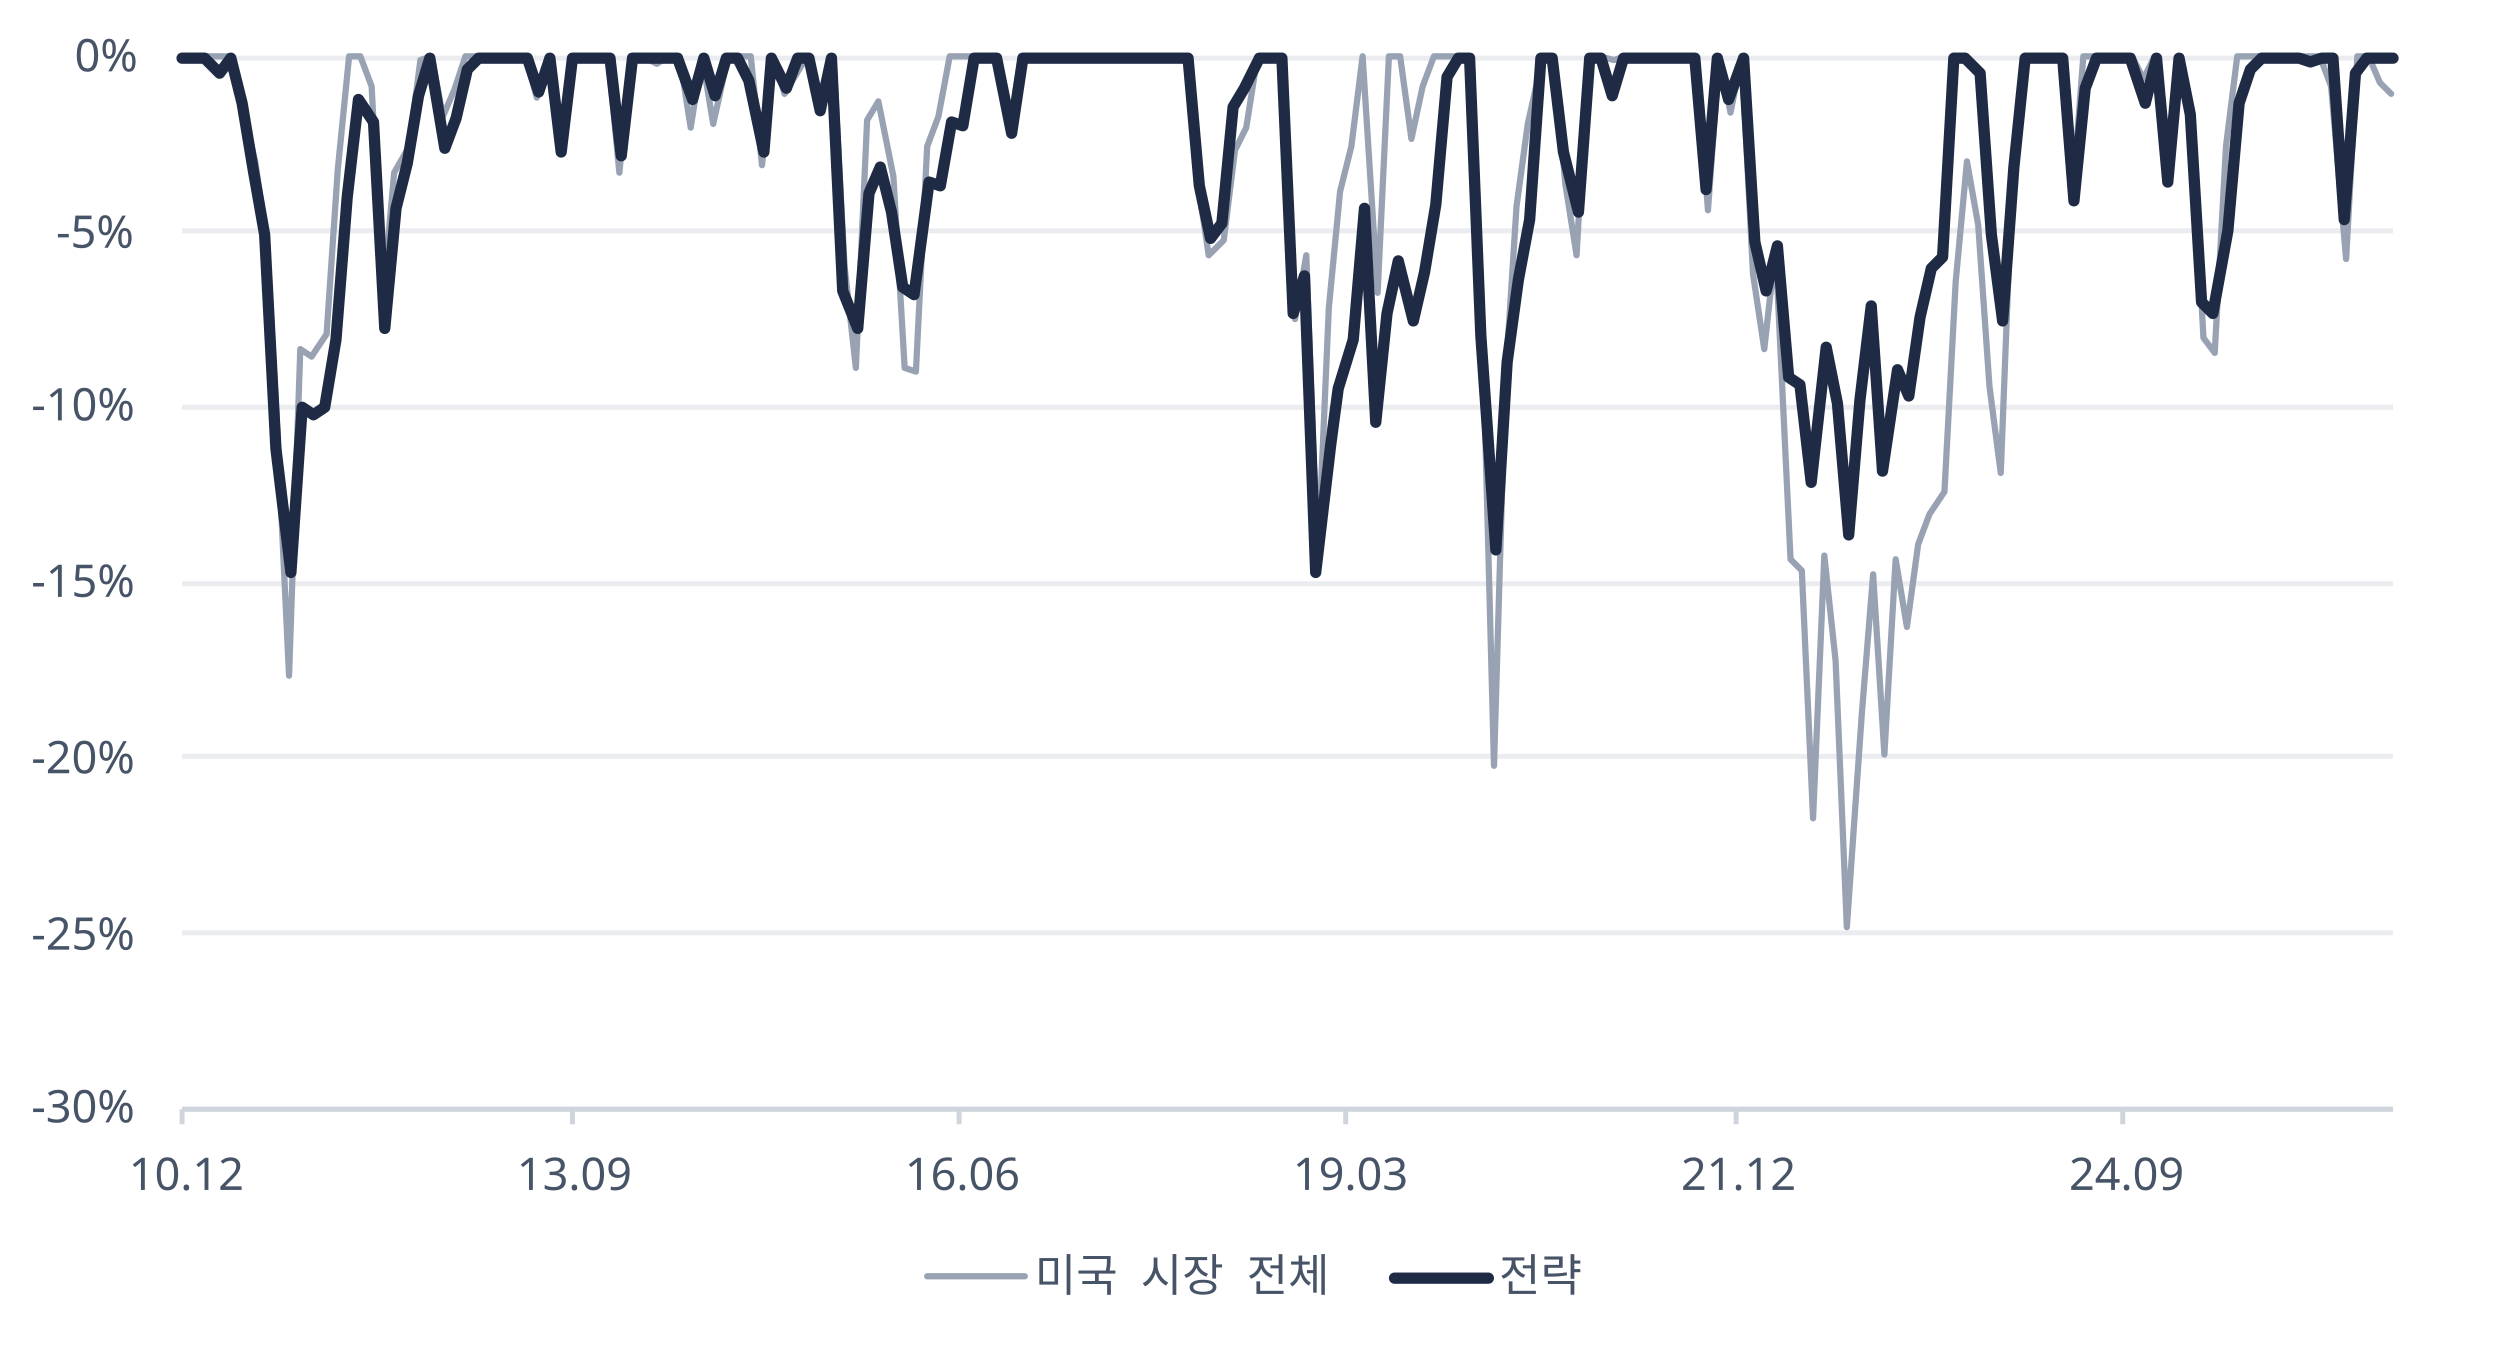
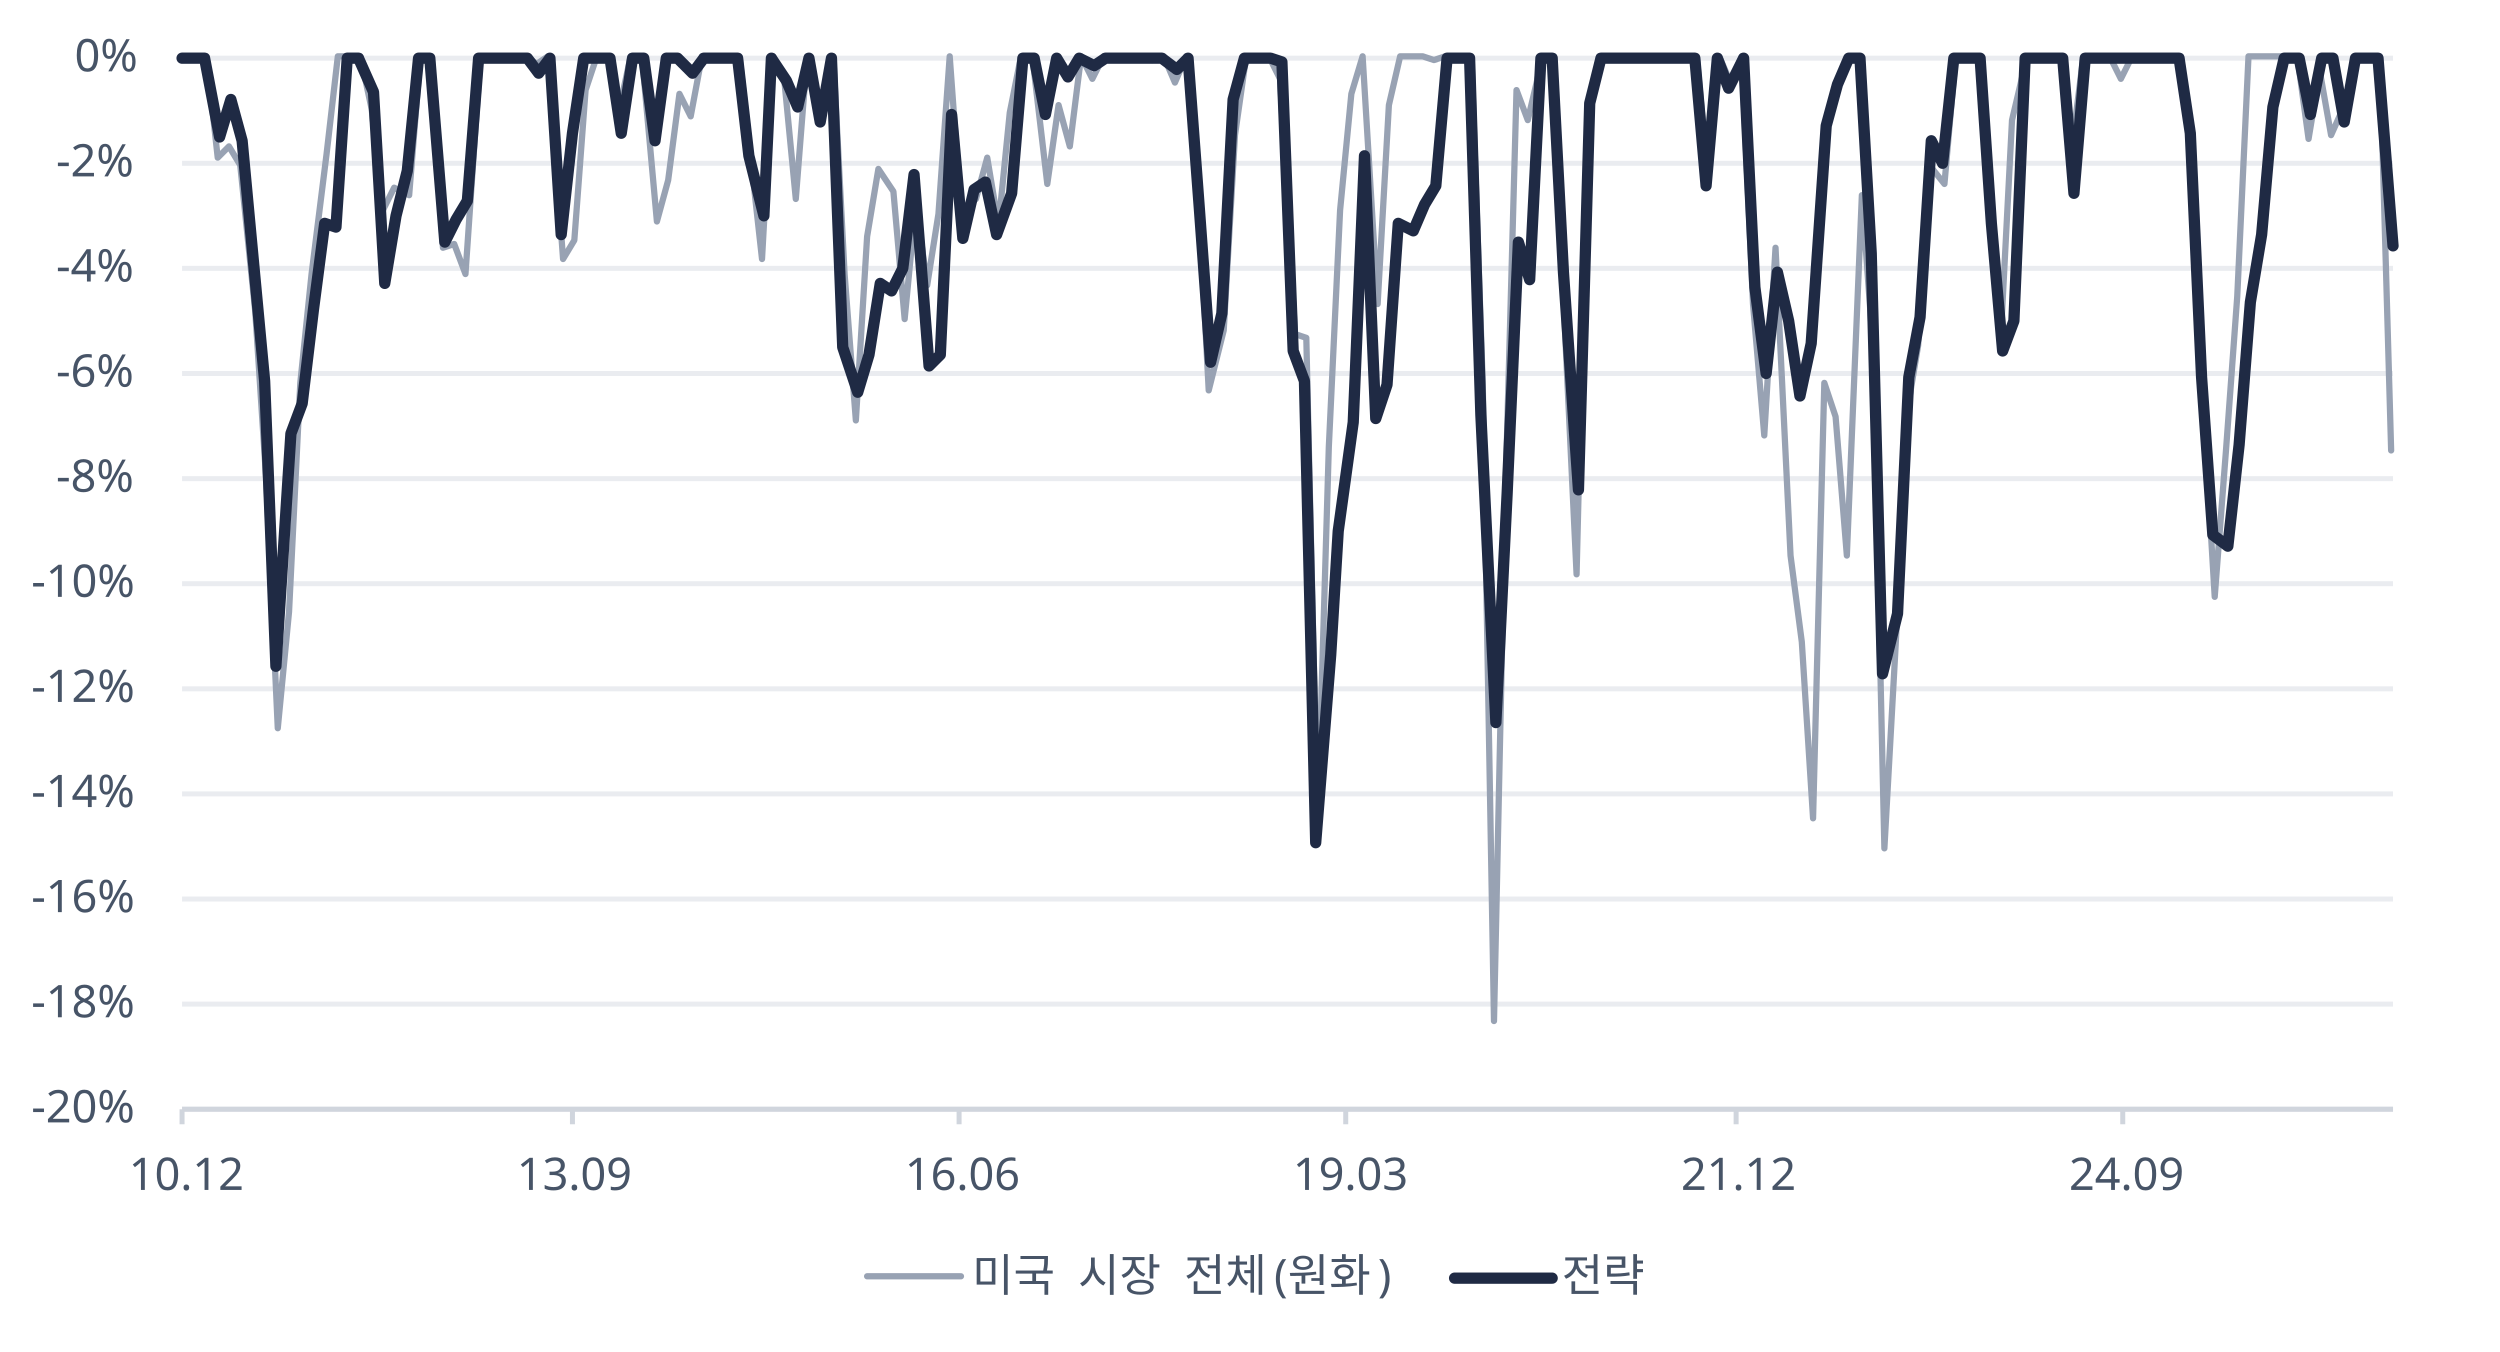
<svg xmlns="http://www.w3.org/2000/svg" width="666" height="360" xml:space="preserve" overflow="hidden">
  <defs>
    <clipPath id="clip0">
      <rect x="555" y="13" width="666" height="360" />
    </clipPath>
  </defs>
  <g clip-path="url(#clip0)" transform="translate(-555 -13)">
    <g>
-       <path d="M603.5 308.5 1192.5 308.5M603.5 261.5 1192.5 261.5M603.5 214.5 1192.5 214.5M603.5 168.5 1192.5 168.5M603.5 121.5 1192.5 121.5M603.5 74.5 1192.5 74.5M603.5 28.5 1192.5 28.5" stroke="#EAECF0" stroke-width="1.333" stroke-linejoin="round" stroke-miterlimit="10" fill="none" />
+       <path d="M603.5 308.5 1192.5 308.5M603.5 280.5 1192.5 280.5M603.5 252.5 1192.5 252.5M603.5 224.5 1192.5 224.5M603.5 196.5 1192.5 196.5M603.5 168.5 1192.5 168.5M603.5 140.5 1192.5 140.5M603.5 112.5 1192.5 112.5M603.5 84.5 1192.5 84.5M603.5 56.5 1192.5 56.5M603.5 28.5 1192.5 28.5" stroke="#EAECF0" stroke-width="1.333" stroke-linejoin="round" stroke-miterlimit="10" fill="none" />
    </g>
    <g>
      <path d="M603.5 308.5 1192.5 308.5" stroke="#D0D5DD" stroke-width="1.333" stroke-linejoin="round" stroke-miterlimit="10" fill="none" fill-rule="evenodd" />
    </g>
    <g>
      <path d="M603.5 308.5 603.5 312.5M707.5 308.5 707.5 312.5M810.5 308.5 810.5 312.5M913.5 308.5 913.5 312.5M1017.5 308.5 1017.5 312.5M1120.5 308.5 1120.5 312.5" stroke="#D0D5DD" stroke-width="1.333" stroke-linejoin="round" stroke-miterlimit="10" fill="none" />
    </g>
    <g>
-       <path d="M604 28 607 28 610 28 613 28 616 28 619 40 623 56 626 77 629 130 632 193 635 106 638 108 642 102 645 58 648 28 651 28 654 36 657 93 660 59 664 52 667 29 670 28 673 44 676 37 679 28 683 28 686 28 689 28 692 28 695 28 698 39 701 28 705 53 708 28 711 28 714 28 717 28 720 59 723 28 726 28 730 30 733 28 736 28 739 47 742 28 745 46 749 28 752 28 755 28 758 57 761 28 764 38 767 33 770 28 774 42 777 28 780 84 783 111 786 45 789 40 793 60 796 111 799 112 802 52 805 44 808 28 811 28 815 28 818 28 821 28 824 47 827 28 830 28 834 28 837 28 840 28 843 28 846 28 849 28 852 28 856 28 859 28 862 28 865 28 868 28 871 28 874 61 877 81 881 77 884 53 887 47 890 28 893 28 896 28 900 98 903 81 906 164 909 95 912 64 915 52 918 28 922 91 925 28 928 28 931 50 934 36 937 28 940 28 944 28 947 28 950 103 953 217 956 115 959 68 962 46 966 28 969 28 972 62 975 81 978 28 981 28 985 29 988 28 991 28 994 28 997 28 1000 28 1003 28 1007 28 1010 69 1013 28 1016 43 1019 28 1022 86 1025 106 1028 79 1032 162 1035 165 1038 231 1041 161 1044 189 1047 260 1051 203 1054 166 1057 214 1060 162 1063 180 1066 158 1069 150 1073 144 1076 88 1079 56 1082 73 1085 116 1088 139 1091 62 1095 28 1098 28 1101 28 1104 28 1107 67 1110 28 1113 28 1117 28 1120 28 1123 28 1126 34 1129 28 1132 54 1136 28 1139 48 1142 103 1145 107 1148 52 1151 28 1154 28 1158 28 1161 28 1164 28 1167 28 1170 28 1173 28 1176 36 1180 82 1183 28 1186 28 1189 35 1192 38" stroke="#98A2B3" stroke-width="1.667" stroke-linecap="round" stroke-linejoin="round" stroke-miterlimit="10" fill="none" />
+       <path d="M604 28 607 28 610 28 613 55 616 52 619 57 623 96 626 142 629 207 632 176 635 115 638 86 642 54 645 28 648 28 651 28 654 42 657 69 660 63 664 65 667 28 670 28 673 79 676 78 679 86 683 28 686 28 689 28 692 28 695 28 698 30 701 28 705 82 708 77 711 37 714 28 717 28 720 42 723 28 726 28 730 72 733 61 736 38 739 44 742 28 745 28 749 28 752 28 755 55 758 82 761 28 764 35 767 66 770 28 774 43 777 28 780 86 783 125 786 76 789 58 793 64 796 98 799 67 802 89 805 70 808 28 811 69 815 66 818 55 821 73 824 43 827 28 830 28 834 62 837 41 840 52 843 28 846 34 849 28 852 28 856 28 859 28 862 29 865 28 868 35 871 28 874 60 877 117 881 101 884 49 887 28 890 28 893 28 896 34 900 102 903 103 906 233 909 132 912 69 915 38 918 28 922 94 925 41 928 28 931 28 934 28 937 29 940 28 944 28 947 28 950 115 953 285 956 146 959 37 962 45 966 28 969 28 972 103 975 166 978 44 981 28 985 28 988 28 991 28 994 28 997 28 1000 28 1003 28 1007 28 1010 60 1013 28 1016 35 1019 28 1022 94 1025 129 1028 79 1032 161 1035 184 1038 231 1041 115 1044 124 1047 161 1051 65 1054 106 1057 239 1060 185 1063 123 1066 105 1069 57 1073 62 1076 28 1079 28 1082 28 1085 70 1088 103 1091 45 1095 28 1098 28 1101 28 1104 28 1107 52 1110 28 1113 28 1117 28 1120 34 1123 28 1126 28 1129 28 1132 28 1136 28 1139 53 1142 122 1145 172 1148 133 1151 92 1154 28 1158 28 1161 28 1164 28 1167 28 1170 50 1173 32 1176 49 1180 40 1183 28 1186 28 1189 28 1192 133" stroke="#98A2B3" stroke-width="1.667" stroke-linecap="round" stroke-linejoin="round" stroke-miterlimit="10" fill="none" />
    </g>
    <g>
-       <path d="M603.5 28.5 607.5 28.5 609.5 28.5 613.5 32.5 616.5 28.5 619.5 40.5 622.5 58.5 625.5 75.5 628.5 132.5 632.5 165.5 635.5 121.5 638.5 123.5 641.5 121.5 644.5 103.5 647.5 65.5 650.5 39.5 654.5 45.5 657.5 100.5 660.5 68.5 663.5 56.5 666.5 38.5 669.5 28.5 673.5 52.5 676.5 44.5 679.5 31.5 682.5 28.5 685.5 28.5 688.5 28.5 691.5 28.5 695.5 28.5 698.5 37.5 701.5 28.5 704.5 53.5 707.5 28.5 710.5 28.5 713.5 28.5 717.5 28.5 720.5 54.5 723.5 28.5 726.5 28.5 729.5 28.5 732.5 28.5 735.5 28.5 739.5 39.5 742.5 28.5 745.5 38.5 748.5 28.5 751.5 28.5 754.5 34.5 758.5 53.5 760.5 28.5 764.5 36.5 767.5 28.5 770.5 28.5 773.5 42.5 776.5 28.5 779.5 90.5 783.5 100.5 786.5 64.5 789.5 57.5 792.5 69.5 795.5 89.5 798.5 91.5 802.5 61.5 805.5 62.5 808.5 45.5 811.5 46.5 814.5 28.5 817.5 28.5 820.5 28.5 824.5 48.5 827.5 28.5 830.5 28.5 833.5 28.5 836.5 28.5 839.5 28.5 842.5 28.5 846.5 28.5 849.5 28.5 852.5 28.5 855.5 28.5 858.5 28.5 861.5 28.5 864.5 28.5 868.5 28.5 871.5 28.5 874.5 62.5 877.5 76.5 880.5 72.5 883.5 41.5 886.5 36.5 890.5 28.5 893.5 28.5 896.5 28.5 899.5 96.5 902.5 86.5 905.5 165.5 909.5 131.5 911.5 116.5 915.5 103.5 918.5 68.5 921.5 125.5 924.5 96.5 927.5 82.5 931.5 98.5 934.5 85.5 937.5 67.5 940.5 33.5 943.5 28.5 946.5 28.5 949.5 102.5 953.5 159.5 956.5 109.5 959.5 87.5 962.5 71.5 965.5 28.5 968.5 28.5 971.5 53.5 975.5 69.5 978.5 28.5 981.5 28.5 984.5 38.5 987.5 28.5 990.5 28.5 993.5 28.5 997.5 28.5 1000.5 28.5 1003.5 28.5 1006.5 28.5 1009.5 63.5 1012.5 28.5 1015.5 39.5 1019.5 28.5 1022.5 77.5 1025.5 90.5 1028.5 78.5 1031.5 113.5 1034.5 115.5 1037.5 141.5 1041.5 105.5 1044.5 120.5 1047.5 155.5 1050.5 119.5 1053.5 94.5 1056.5 138.5 1060.5 111.5 1063.5 118.5 1066.5 97.5 1069.5 84.5 1072.5 81.5 1075.5 28.5 1078.5 28.5 1082.5 32.5 1085.5 75.5 1088.5 98.5 1091.5 57.5 1094.5 28.5 1097.5 28.5 1100.5 28.5 1104.5 28.5 1107.5 66.5 1110.5 36.5 1113.5 28.5 1116.5 28.5 1119.5 28.5 1122.5 28.5 1126.5 40.5 1129.5 28.5 1132.5 61.5 1135.5 28.5 1138.5 43.5 1141.5 93.5 1144.5 96.5 1148.5 74.5 1151.5 40.5 1154.5 31.5 1157.5 28.5 1160.5 28.5 1163.5 28.5 1167.5 28.5 1170.5 29.5 1173.5 28.5 1176.5 28.5 1179.5 71.5 1182.5 32.5 1185.5 28.5 1188.5 28.5 1192.5 28.5" stroke="#1F2A44" stroke-width="3" stroke-linecap="round" stroke-linejoin="round" stroke-miterlimit="10" fill="none" />
+       <path d="M603.5 28.5 607.5 28.5 609.5 28.5 613.5 49.5 616.5 39.5 619.5 50.5 622.5 82.5 625.5 114.5 628.5 190.5 632.5 128.5 635.5 120.5 638.5 95.5 641.5 72.5 644.5 73.5 647.5 28.5 650.5 28.5 654.5 37.5 657.5 88.5 660.5 70.5 663.5 58.5 666.5 28.5 669.5 28.5 673.5 77.5 676.5 71.5 679.5 66.5 682.5 28.5 685.5 28.5 688.5 28.5 691.5 28.5 695.5 28.5 698.5 32.5 701.5 28.5 704.5 75.5 707.5 48.5 710.5 28.5 713.5 28.5 717.5 28.5 720.5 48.5 723.5 28.5 726.5 28.5 729.5 50.5 732.5 28.5 735.5 28.5 739.5 32.5 742.5 28.5 745.5 28.5 748.5 28.5 751.5 28.5 754.5 54.5 758.5 70.5 760.5 28.5 764.5 34.5 767.5 41.5 770.5 28.5 773.5 45.5 776.5 28.5 779.5 105.5 783.5 117.5 786.5 107.5 789.5 88.5 792.5 90.5 795.5 84.5 798.5 59.5 802.5 110.5 805.5 107.5 808.5 43.5 811.5 76.5 814.5 63.5 817.5 61.5 820.5 75.5 824.5 64.5 827.5 28.5 830.5 28.5 833.5 43.5 836.5 28.5 839.5 33.5 842.5 28.5 846.5 30.5 849.5 28.5 852.5 28.5 855.5 28.5 858.5 28.5 861.5 28.5 864.5 28.5 868.5 31.5 871.5 28.5 874.5 68.5 877.5 109.5 880.5 96.5 883.5 39.5 886.5 28.5 890.5 28.5 893.5 28.5 896.5 29.5 899.5 106.5 902.5 114.5 905.5 237.5 909.5 187.5 911.5 154.5 915.5 125.5 918.5 54.5 921.5 124.5 924.5 115.5 927.5 72.5 931.5 74.5 934.5 67.5 937.5 62.5 940.5 28.5 943.5 28.5 946.5 28.5 949.5 123.5 953.5 205.5 956.5 144.5 959.5 77.5 962.5 87.5 965.5 28.5 968.5 28.5 971.5 85.5 975.5 143.5 978.5 40.5 981.5 28.5 984.5 28.5 987.5 28.5 990.5 28.5 993.5 28.5 997.5 28.5 1000.5 28.5 1003.5 28.5 1006.5 28.5 1009.5 62.5 1012.5 28.5 1015.5 36.5 1019.5 28.5 1022.5 89.5 1025.5 112.5 1028.5 85.5 1031.5 98.5 1034.5 118.5 1037.5 104.5 1041.5 46.5 1044.5 35.5 1047.5 28.5 1050.5 28.5 1053.5 80.5 1056.5 192.5 1060.5 176.5 1063.5 113.5 1066.5 97.5 1069.5 50.5 1072.5 56.5 1075.5 28.5 1078.5 28.5 1082.5 28.5 1085.5 72.5 1088.5 106.5 1091.5 98.5 1094.5 28.5 1097.5 28.5 1100.5 28.5 1104.5 28.5 1107.5 64.5 1110.5 28.5 1113.5 28.5 1116.5 28.5 1119.5 28.5 1122.5 28.5 1126.5 28.5 1129.5 28.5 1132.5 28.5 1135.5 28.5 1138.5 48.5 1141.5 113.5 1144.5 155.5 1148.5 158.5 1151.5 131.5 1154.5 93.5 1157.5 75.5 1160.5 41.5 1163.5 28.5 1167.5 28.5 1170.5 43.5 1173.5 28.5 1176.5 28.5 1179.5 45.5 1182.5 28.5 1185.5 28.5 1188.5 28.5 1192.5 78.5" stroke="#1F2A44" stroke-width="3" stroke-linecap="round" stroke-linejoin="round" stroke-miterlimit="10" fill="none" />
    </g>
    <g>
-       <text fill="#475467" font-family="Malgun Gothic,Malgun Gothic_MSFontService,sans-serif" font-weight="400" font-size="12" transform="translate(563.333 312)">-30%</text>
+       <text fill="#475467" font-family="Malgun Gothic,Malgun Gothic_MSFontService,sans-serif" font-weight="400" font-size="12" transform="translate(563.333 312)">-20%</text>
    </g>
    <g>
-       <text fill="#475467" font-family="Malgun Gothic,Malgun Gothic_MSFontService,sans-serif" font-weight="400" font-size="12" transform="translate(563.333 266)">-25%</text>
+       <text fill="#475467" font-family="Malgun Gothic,Malgun Gothic_MSFontService,sans-serif" font-weight="400" font-size="12" transform="translate(563.333 284)">-18%</text>
    </g>
    <g>
-       <text fill="#475467" font-family="Malgun Gothic,Malgun Gothic_MSFontService,sans-serif" font-weight="400" font-size="12" transform="translate(563.333 219)">-20%</text>
+       <text fill="#475467" font-family="Malgun Gothic,Malgun Gothic_MSFontService,sans-serif" font-weight="400" font-size="12" transform="translate(563.333 256)">-16%</text>
    </g>
    <g>
-       <text fill="#475467" font-family="Malgun Gothic,Malgun Gothic_MSFontService,sans-serif" font-weight="400" font-size="12" transform="translate(563.333 172)">-15%</text>
+       <text fill="#475467" font-family="Malgun Gothic,Malgun Gothic_MSFontService,sans-serif" font-weight="400" font-size="12" transform="translate(563.333 228)">-14%</text>
    </g>
    <g>
-       <text fill="#475467" font-family="Malgun Gothic,Malgun Gothic_MSFontService,sans-serif" font-weight="400" font-size="12" transform="translate(563.333 125)">-10%</text>
+       <text fill="#475467" font-family="Malgun Gothic,Malgun Gothic_MSFontService,sans-serif" font-weight="400" font-size="12" transform="translate(563.333 200)">-12%</text>
    </g>
    <g>
-       <text fill="#475467" font-family="Malgun Gothic,Malgun Gothic_MSFontService,sans-serif" font-weight="400" font-size="12" transform="translate(569.94 79)">-5%</text>
+       <text fill="#475467" font-family="Malgun Gothic,Malgun Gothic_MSFontService,sans-serif" font-weight="400" font-size="12" transform="translate(563.333 172)">-10%</text>
+     </g>
+     <g>
+       <text fill="#475467" font-family="Malgun Gothic,Malgun Gothic_MSFontService,sans-serif" font-weight="400" font-size="12" transform="translate(569.94 144)">-8%</text>
+     </g>
+     <g>
+       <text fill="#475467" font-family="Malgun Gothic,Malgun Gothic_MSFontService,sans-serif" font-weight="400" font-size="12" transform="translate(569.94 116)">-6%</text>
+     </g>
+     <g>
+       <text fill="#475467" font-family="Malgun Gothic,Malgun Gothic_MSFontService,sans-serif" font-weight="400" font-size="12" transform="translate(569.94 88)">-4%</text>
+     </g>
+     <g>
+       <text fill="#475467" font-family="Malgun Gothic,Malgun Gothic_MSFontService,sans-serif" font-weight="400" font-size="12" transform="translate(569.94 60)">-2%</text>
    </g>
    <g>
      <text fill="#475467" font-family="Malgun Gothic,Malgun Gothic_MSFontService,sans-serif" font-weight="400" font-size="12" transform="translate(574.86 32)">0%</text>
    </g>
    <g>
      <text fill="#475467" font-family="Malgun Gothic,Malgun Gothic_MSFontService,sans-serif" font-weight="400" font-size="12" transform="translate(589.313 330)">10.12</text>
    </g>
    <g>
      <text fill="#475467" font-family="Malgun Gothic,Malgun Gothic_MSFontService,sans-serif" font-weight="400" font-size="12" transform="translate(692.687 330)">13.09</text>
    </g>
    <g>
      <text fill="#475467" font-family="Malgun Gothic,Malgun Gothic_MSFontService,sans-serif" font-weight="400" font-size="12" transform="translate(796.061 330)">16.06</text>
    </g>
    <g>
      <text fill="#475467" font-family="Malgun Gothic,Malgun Gothic_MSFontService,sans-serif" font-weight="400" font-size="12" transform="translate(899.435 330)">19.03</text>
    </g>
    <g>
      <text fill="#475467" font-family="Malgun Gothic,Malgun Gothic_MSFontService,sans-serif" font-weight="400" font-size="12" transform="translate(1002.81 330)">21.12</text>
    </g>
    <g>
      <text fill="#475467" font-family="Malgun Gothic,Malgun Gothic_MSFontService,sans-serif" font-weight="400" font-size="12" transform="translate(1106.18 330)">24.09</text>
    </g>
    <g>
-       <path d="M802 353 828 353" stroke="#98A2B3" stroke-width="1.667" stroke-linecap="round" stroke-linejoin="round" stroke-miterlimit="10" fill="none" fill-rule="evenodd" />
+       <path d="M786 353 811 353" stroke="#98A2B3" stroke-width="1.667" stroke-linecap="round" stroke-linejoin="round" stroke-miterlimit="10" fill="none" fill-rule="evenodd" />
    </g>
    <g>
-       <text fill="#475467" font-family="Malgun Gothic,Malgun Gothic_MSFontService,sans-serif" font-weight="400" font-size="12" transform="translate(830.665 357)">미국</text>
+       <text fill="#475467" font-family="Malgun Gothic,Malgun Gothic_MSFontService,sans-serif" font-weight="400" font-size="12" transform="translate(813.968 357)">미국</text>
    </g>
    <g>
-       <text fill="#475467" font-family="Malgun Gothic,Malgun Gothic_MSFontService,sans-serif" font-weight="400" font-size="12" transform="translate(858.885 357)">시장</text>
+       <text fill="#475467" font-family="Malgun Gothic,Malgun Gothic_MSFontService,sans-serif" font-weight="400" font-size="12" transform="translate(842.188 357)">시장</text>
    </g>
    <g>
-       <text fill="#475467" font-family="Malgun Gothic,Malgun Gothic_MSFontService,sans-serif" font-weight="400" font-size="12" transform="translate(887.105 357)">전체</text>
+       <text fill="#475467" font-family="Malgun Gothic,Malgun Gothic_MSFontService,sans-serif" font-weight="400" font-size="12" transform="translate(870.408 357)">전체</text>
    </g>
    <g>
-       <path d="M926.5 353.5 951.5 353.5" stroke="#1F2A44" stroke-width="3" stroke-linecap="round" stroke-linejoin="round" stroke-miterlimit="10" fill="none" fill-rule="evenodd" />
+       <text fill="#475467" font-family="Malgun Gothic,Malgun Gothic_MSFontService,sans-serif" font-weight="400" font-size="12" transform="translate(894.408 357)">(</text>
    </g>
    <g>
-       <text fill="#475467" font-family="Malgun Gothic,Malgun Gothic_MSFontService,sans-serif" font-weight="400" font-size="12" transform="translate(954.334 357)">전략</text>
+       <text fill="#475467" font-family="Malgun Gothic,Malgun Gothic_MSFontService,sans-serif" font-weight="400" font-size="12" transform="translate(898.062 357)">원화</text>
+     </g>
+     <g>
+       <text fill="#475467" font-family="Malgun Gothic,Malgun Gothic_MSFontService,sans-serif" font-weight="400" font-size="12" transform="translate(922.062 357)">)</text>
+     </g>
+     <g>
+       <path d="M942.5 353.5 968.5 353.5" stroke="#1F2A44" stroke-width="3" stroke-linecap="round" stroke-linejoin="round" stroke-miterlimit="10" fill="none" fill-rule="evenodd" />
+     </g>
+     <g>
+       <text fill="#475467" font-family="Malgun Gothic,Malgun Gothic_MSFontService,sans-serif" font-weight="400" font-size="12" transform="translate(971.031 357)">전략</text>
    </g>
  </g>
</svg>
